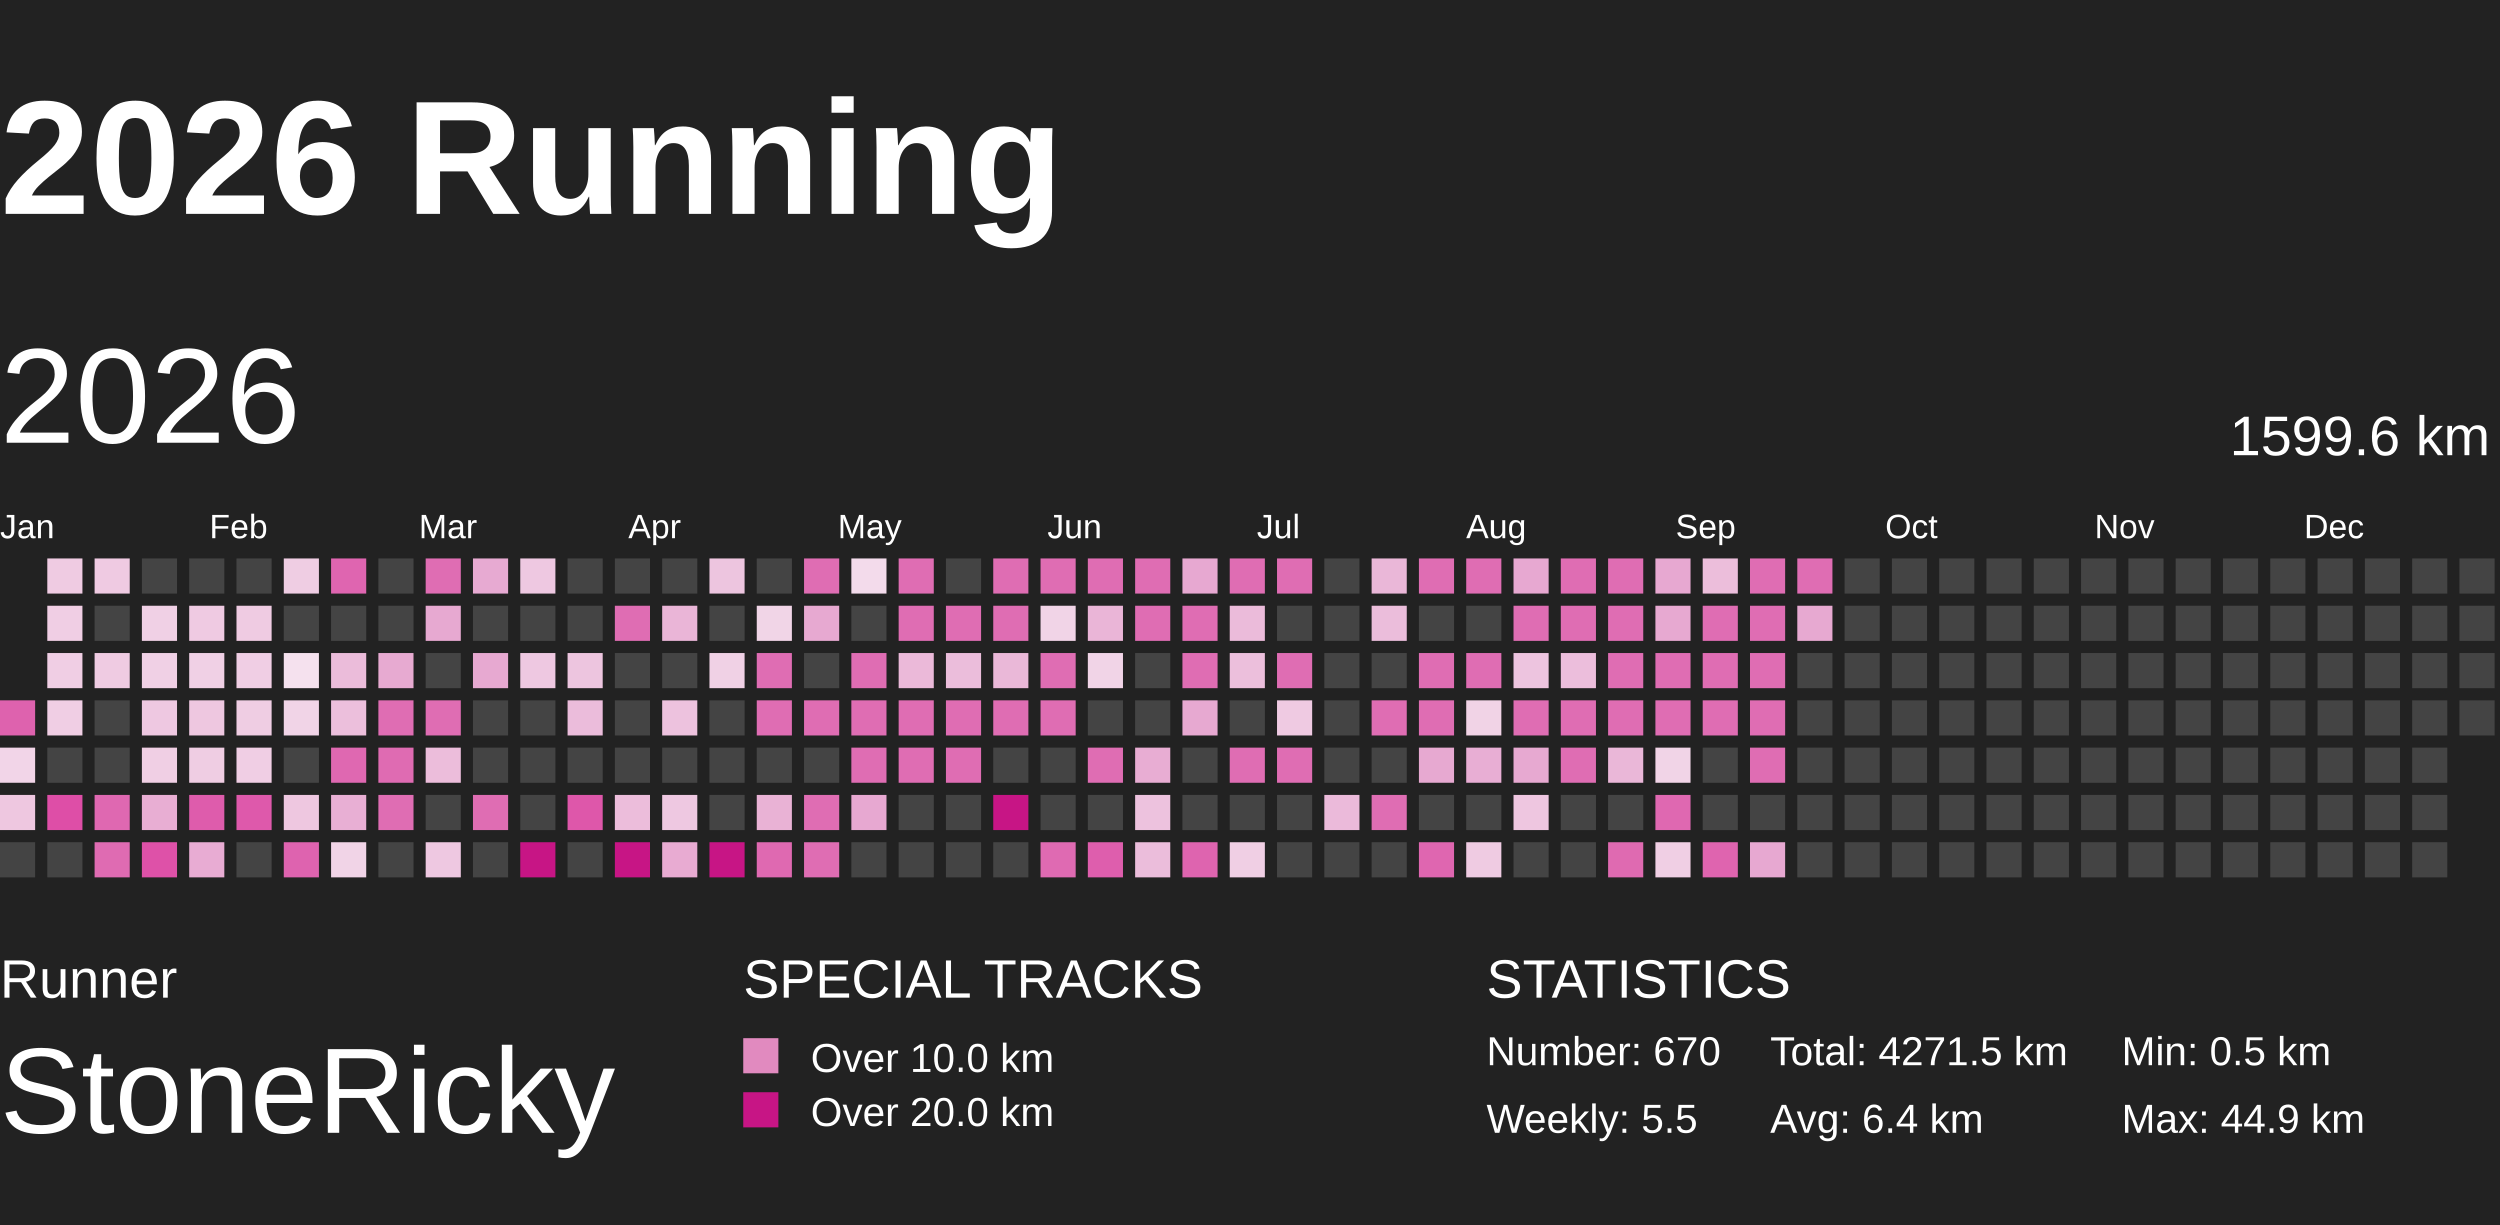
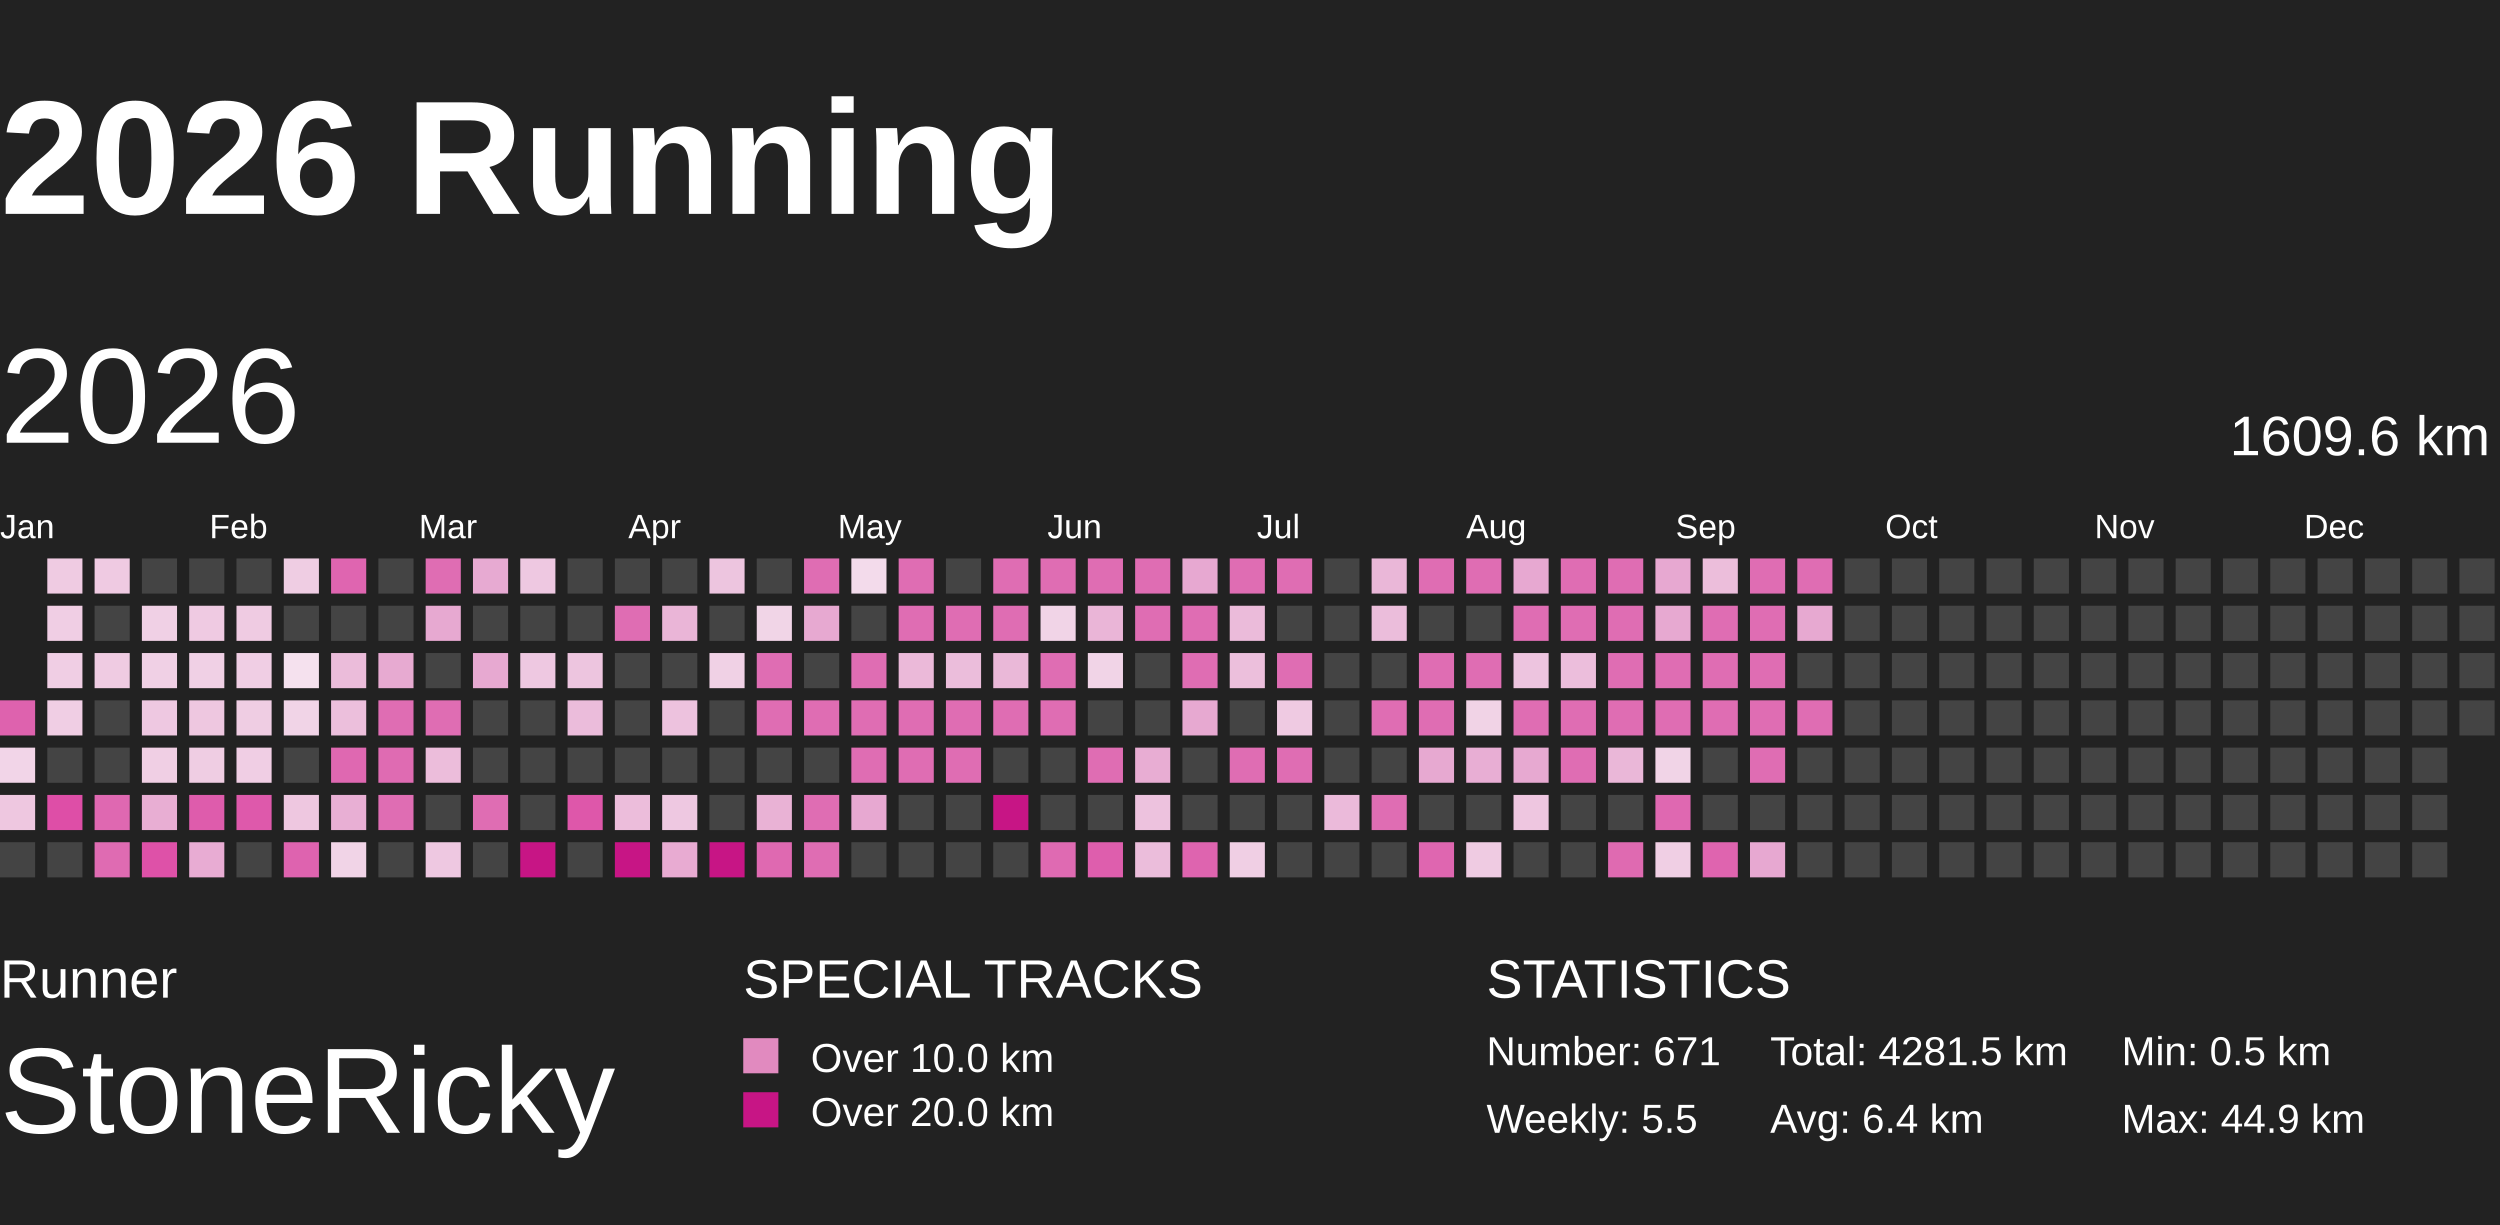
<svg xmlns="http://www.w3.org/2000/svg" baseProfile="full" height="98mm" version="1.1" viewBox="10,9,185,81" width="200mm">
  <defs>
    <pattern height="2" id="indoor-stripe" patternUnits="userSpaceOnUse" width="2">
      <line stroke="white" stroke-opacity="0.45" stroke-width="0.5" x1="0" x2="2" y1="2" y2="0" />
    </pattern>
  </defs>
  <rect fill="#222222" height="98" width="200" x="0" y="0" />
  <text fill="#FFFFFF" style="font-size:12px; font-family:Arial; font-weight:bold;" x="10" y="20">2026 Running</text>
  <text fill="#FFFFFF" style="font-size:4px; font-family:Arial" x="10" y="78">Runner</text>
  <text fill="#FFFFFF" style="font-size:9px; font-family:Arial" x="10" y="88">StoneRicky</text>
  <text fill="#FFFFFF" style="font-size:4px; font-family:Arial" x="65" y="78">SPECIAL TRACKS</text>
  <rect fill="#E18ABF" height="2.6" width="2.6" x="65" y="81" />
  <text fill="#FFFFFF" style="font-size:3px; font-family:Arial" x="70" y="83.5">Over 10.0 km</text>
  <rect fill="#C71585" height="2.6" width="2.6" x="65" y="85" />
  <text fill="#FFFFFF" style="font-size:3px; font-family:Arial" x="70" y="87.5">Over 20.0 km</text>
  <text fill="#FFFFFF" style="font-size:4px; font-family:Arial" x="120" y="78">STATISTICS</text>
-   <text fill="#FFFFFF" style="font-size:3px; font-family:Arial" x="120" y="83">Number: 670</text>
+   <text fill="#FFFFFF" style="font-size:3px; font-family:Arial" x="120" y="83">Number: 671</text>
  <text fill="#FFFFFF" style="font-size:3px; font-family:Arial" x="120" y="88">Weekly: 5.5</text>
-   <text fill="#FFFFFF" style="font-size:3px; font-family:Arial" x="141" y="83">Total: 4271.5 km</text>
+   <text fill="#FFFFFF" style="font-size:3px; font-family:Arial" x="141" y="83">Total: 4281.5 km</text>
  <text fill="#FFFFFF" style="font-size:3px; font-family:Arial" x="141" y="88">Avg: 6.4 km</text>
  <text fill="#FFFFFF" style="font-size:3px; font-family:Arial" x="167" y="83">Min: 0.5 km</text>
  <text fill="#FFFFFF" style="font-size:3px; font-family:Arial" x="167" y="88">Max: 44.9 km</text>
  <text dominant-baseline="hanging" fill="#FFFFFF" style="font-size:10.0px; font-family:Arial;" x="10" y="30">2026</text>
-   <text dominant-baseline="hanging" fill="#FFFFFF" style="font-size:4.125px; font-family:Arial;" x="175" y="35">1599.6 km</text>
+   <text dominant-baseline="hanging" fill="#FFFFFF" style="font-size:4.125px; font-family:Arial;" x="175" y="35">1609.6 km</text>
  <text fill="#FFFFFF" style="font-size:2.5px; font-family:Arial" x="10.0" y="44">Jan</text>
  <text fill="#FFFFFF" style="font-size:2.5px; font-family:Arial" x="25.5" y="44">Feb</text>
  <text fill="#FFFFFF" style="font-size:2.5px; font-family:Arial" x="41.0" y="44">Mar</text>
  <text fill="#FFFFFF" style="font-size:2.5px; font-family:Arial" x="56.5" y="44">Apr</text>
  <text fill="#FFFFFF" style="font-size:2.5px; font-family:Arial" x="72.0" y="44">May</text>
  <text fill="#FFFFFF" style="font-size:2.5px; font-family:Arial" x="87.5" y="44">Jun</text>
  <text fill="#FFFFFF" style="font-size:2.5px; font-family:Arial" x="103.0" y="44">Jul</text>
  <text fill="#FFFFFF" style="font-size:2.5px; font-family:Arial" x="118.5" y="44">Aug</text>
  <text fill="#FFFFFF" style="font-size:2.5px; font-family:Arial" x="134.0" y="44">Sep</text>
  <text fill="#FFFFFF" style="font-size:2.5px; font-family:Arial" x="149.5" y="44">Oct</text>
  <text fill="#FFFFFF" style="font-size:2.5px; font-family:Arial" x="165.0" y="44">Nov</text>
  <text fill="#FFFFFF" style="font-size:2.5px; font-family:Arial" x="180.5" y="44">Dec</text>
  <rect fill="#de62ae" height="2.6" width="2.6" x="10.0" y="56.0" />
  <rect fill="#f2d5e8" height="2.6" width="2.6" x="10.0" y="59.5" />
  <rect fill="#eec7e0" height="2.6" width="2.6" x="10.0" y="63.0" />
  <rect fill="#444444" height="2.6" width="2.6" x="10.0" y="66.5" />
  <rect fill="#efcbe2" height="2.6" width="2.6" x="13.5" y="45.5" />
  <rect fill="#f0cee4" height="2.6" width="2.6" x="13.5" y="49.0" />
  <rect fill="#f0cee4" height="2.6" width="2.6" x="13.5" y="52.5" />
  <rect fill="#f0cee4" height="2.6" width="2.6" x="13.5" y="56.0" />
  <rect fill="#444444" height="2.6" width="2.6" x="13.5" y="59.5" />
  <rect fill="#de4ea7" height="2.6" width="2.6" x="13.5" y="63.0" />
  <rect fill="#444444" height="2.6" width="2.6" x="13.5" y="66.5" />
  <rect fill="#efcae2" height="2.6" width="2.6" x="17.0" y="45.5" />
  <rect fill="#444444" height="2.6" width="2.6" x="17.0" y="49.0" />
  <rect fill="#efcbe2" height="2.6" width="2.6" x="17.0" y="52.5" />
  <rect fill="#444444" height="2.6" width="2.6" x="17.0" y="56.0" />
  <rect fill="#444444" height="2.6" width="2.6" x="17.0" y="59.5" />
  <rect fill="#df68b1" height="2.6" width="2.6" x="17.0" y="63.0" />
  <rect fill="#df6bb2" height="2.6" width="2.6" x="17.0" y="66.5" />
  <rect fill="#444444" height="2.6" width="2.6" x="20.5" y="45.5" />
  <rect fill="#f0d0e5" height="2.6" width="2.6" x="20.5" y="49.0" />
  <rect fill="#f0d0e5" height="2.6" width="2.6" x="20.5" y="52.5" />
  <rect fill="#eec8e1" height="2.6" width="2.6" x="20.5" y="56.0" />
  <rect fill="#f0cfe4" height="2.6" width="2.6" x="20.5" y="59.5" />
  <rect fill="#e8aed3" height="2.6" width="2.6" x="20.5" y="63.0" />
  <rect fill="#de51a8" height="2.6" width="2.6" x="20.5" y="66.5" />
  <rect fill="#444444" height="2.6" width="2.6" x="24.0" y="45.5" />
  <rect fill="#efcae2" height="2.6" width="2.6" x="24.0" y="49.0" />
  <rect fill="#f0d0e5" height="2.6" width="2.6" x="24.0" y="52.5" />
  <rect fill="#eec7e0" height="2.6" width="2.6" x="24.0" y="56.0" />
  <rect fill="#efcde3" height="2.6" width="2.6" x="24.0" y="59.5" />
  <rect fill="#de5cac" height="2.6" width="2.6" x="24.0" y="63.0" />
  <rect fill="#e8acd3" height="2.6" width="2.6" x="24.0" y="66.5" />
  <rect fill="#444444" height="2.6" width="2.6" x="27.5" y="45.5" />
  <rect fill="#efcbe2" height="2.6" width="2.6" x="27.5" y="49.0" />
  <rect fill="#f0cee4" height="2.6" width="2.6" x="27.5" y="52.5" />
  <rect fill="#efcde3" height="2.6" width="2.6" x="27.5" y="56.0" />
  <rect fill="#f0cee4" height="2.6" width="2.6" x="27.5" y="59.5" />
  <rect fill="#de59ab" height="2.6" width="2.6" x="27.5" y="63.0" />
  <rect fill="#444444" height="2.6" width="2.6" x="27.5" y="66.5" />
  <rect fill="#efcde3" height="2.6" width="2.6" x="31.0" y="45.5" />
  <rect fill="#444444" height="2.6" width="2.6" x="31.0" y="49.0" />
  <rect fill="#f5e1ee" height="2.6" width="2.6" x="31.0" y="52.5" />
  <rect fill="#f1d4e7" height="2.6" width="2.6" x="31.0" y="56.0" />
  <rect fill="#444444" height="2.6" width="2.6" x="31.0" y="59.5" />
  <rect fill="#eec7e0" height="2.6" width="2.6" x="31.0" y="63.0" />
  <rect fill="#de63af" height="2.6" width="2.6" x="31.0" y="66.5" />
  <rect fill="#df65b0" height="2.6" width="2.6" x="34.5" y="45.5" />
  <rect fill="#444444" height="2.6" width="2.6" x="34.5" y="49.0" />
  <rect fill="#ebbcda" height="2.6" width="2.6" x="34.5" y="52.5" />
  <rect fill="#ecbfdc" height="2.6" width="2.6" x="34.5" y="56.0" />
  <rect fill="#df68b1" height="2.6" width="2.6" x="34.5" y="59.5" />
  <rect fill="#e8afd4" height="2.6" width="2.6" x="34.5" y="63.0" />
  <rect fill="#f1d4e7" height="2.6" width="2.6" x="34.5" y="66.5" />
  <rect fill="#444444" height="2.6" width="2.6" x="38.0" y="45.5" />
  <rect fill="#444444" height="2.6" width="2.6" x="38.0" y="49.0" />
  <rect fill="#e7aad1" height="2.6" width="2.6" x="38.0" y="52.5" />
  <rect fill="#df6db3" height="2.6" width="2.6" x="38.0" y="56.0" />
  <rect fill="#df6bb2" height="2.6" width="2.6" x="38.0" y="59.5" />
  <rect fill="#df6db3" height="2.6" width="2.6" x="38.0" y="63.0" />
  <rect fill="#444444" height="2.6" width="2.6" x="38.0" y="66.5" />
  <rect fill="#df6db3" height="2.6" width="2.6" x="41.5" y="45.5" />
  <rect fill="#e7a9d1" height="2.6" width="2.6" x="41.5" y="49.0" />
  <rect fill="#444444" height="2.6" width="2.6" x="41.5" y="52.5" />
  <rect fill="#df6db3" height="2.6" width="2.6" x="41.5" y="56.0" />
  <rect fill="#ecbddb" height="2.6" width="2.6" x="41.5" y="59.5" />
  <rect fill="#444444" height="2.6" width="2.6" x="41.5" y="63.0" />
  <rect fill="#eec8e1" height="2.6" width="2.6" x="41.5" y="66.5" />
  <rect fill="#e7aad2" height="2.6" width="2.6" x="45.0" y="45.5" />
  <rect fill="#444444" height="2.6" width="2.6" x="45.0" y="49.0" />
  <rect fill="#e7a9d1" height="2.6" width="2.6" x="45.0" y="52.5" />
  <rect fill="#444444" height="2.6" width="2.6" x="45.0" y="56.0" />
  <rect fill="#444444" height="2.6" width="2.6" x="45.0" y="59.5" />
  <rect fill="#df6db3" height="2.6" width="2.6" x="45.0" y="63.0" />
  <rect fill="#444444" height="2.6" width="2.6" x="45.0" y="66.5" />
  <rect fill="#eec8e1" height="2.6" width="2.6" x="48.5" y="45.5" />
  <rect fill="#444444" height="2.6" width="2.6" x="48.5" y="49.0" />
  <rect fill="#eec8e1" height="2.6" width="2.6" x="48.5" y="52.5" />
  <rect fill="#444444" height="2.6" width="2.6" x="48.5" y="56.0" />
  <rect fill="#444444" height="2.6" width="2.6" x="48.5" y="59.5" />
  <rect fill="#444444" height="2.6" width="2.6" x="48.5" y="63.0" />
  <rect fill="#C71585" height="2.6" width="2.6" x="48.5" y="66.5" />
  <rect fill="#444444" height="2.6" width="2.6" x="52.0" y="45.5" />
  <rect fill="#444444" height="2.6" width="2.6" x="52.0" y="49.0" />
  <rect fill="#edc5df" height="2.6" width="2.6" x="52.0" y="52.5" />
  <rect fill="#ebbcdb" height="2.6" width="2.6" x="52.0" y="56.0" />
  <rect fill="#444444" height="2.6" width="2.6" x="52.0" y="59.5" />
  <rect fill="#de57aa" height="2.6" width="2.6" x="52.0" y="63.0" />
  <rect fill="#444444" height="2.6" width="2.6" x="52.0" y="66.5" />
  <rect fill="#444444" height="2.6" width="2.6" x="55.5" y="45.5" />
  <rect fill="#df6db3" height="2.6" width="2.6" x="55.5" y="49.0" />
  <rect fill="#444444" height="2.6" width="2.6" x="55.5" y="52.5" />
  <rect fill="#444444" height="2.6" width="2.6" x="55.5" y="56.0" />
  <rect fill="#444444" height="2.6" width="2.6" x="55.5" y="59.5" />
  <rect fill="#ecbddb" height="2.6" width="2.6" x="55.5" y="63.0" />
  <rect fill="#C71585" height="2.6" width="2.6" x="55.5" y="66.5" />
  <rect fill="#444444" height="2.6" width="2.6" x="59.0" y="45.5" />
  <rect fill="#eab5d7" height="2.6" width="2.6" x="59.0" y="49.0" />
  <rect fill="#444444" height="2.6" width="2.6" x="59.0" y="52.5" />
  <rect fill="#edc2de" height="2.6" width="2.6" x="59.0" y="56.0" />
  <rect fill="#444444" height="2.6" width="2.6" x="59.0" y="59.5" />
  <rect fill="#eec8e1" height="2.6" width="2.6" x="59.0" y="63.0" />
  <rect fill="#e8abd2" height="2.6" width="2.6" x="59.0" y="66.5" />
  <rect fill="#edc5df" height="2.6" width="2.6" x="62.5" y="45.5" />
  <rect fill="#444444" height="2.6" width="2.6" x="62.5" y="49.0" />
  <rect fill="#f0d1e5" height="2.6" width="2.6" x="62.5" y="52.5" />
  <rect fill="#444444" height="2.6" width="2.6" x="62.5" y="56.0" />
  <rect fill="#444444" height="2.6" width="2.6" x="62.5" y="59.5" />
  <rect fill="#444444" height="2.6" width="2.6" x="62.5" y="63.0" />
  <rect fill="#C71585" height="2.6" width="2.6" x="62.5" y="66.5" />
  <rect fill="#444444" height="2.6" width="2.6" x="66.0" y="45.5" />
  <rect fill="#f1d5e7" height="2.6" width="2.6" x="66.0" y="49.0" />
  <rect fill="#df6db3" height="2.6" width="2.6" x="66.0" y="52.5" />
  <rect fill="#df6db3" height="2.6" width="2.6" x="66.0" y="56.0" />
  <rect fill="#444444" height="2.6" width="2.6" x="66.0" y="59.5" />
  <rect fill="#e9b2d5" height="2.6" width="2.6" x="66.0" y="63.0" />
  <rect fill="#df69b1" height="2.6" width="2.6" x="66.0" y="66.5" />
  <rect fill="#df6db3" height="2.6" width="2.6" x="69.5" y="45.5" />
  <rect fill="#e7a9d1" height="2.6" width="2.6" x="69.5" y="49.0" />
  <rect fill="#444444" height="2.6" width="2.6" x="69.5" y="52.5" />
  <rect fill="#df6db3" height="2.6" width="2.6" x="69.5" y="56.0" />
  <rect fill="#444444" height="2.6" width="2.6" x="69.5" y="59.5" />
  <rect fill="#df6db3" height="2.6" width="2.6" x="69.5" y="63.0" />
  <rect fill="#df6db3" height="2.6" width="2.6" x="69.5" y="66.5" />
  <rect fill="#f3dbeb" height="2.6" width="2.6" x="73.0" y="45.5" />
  <rect fill="#444444" height="2.6" width="2.6" x="73.0" y="49.0" />
  <rect fill="#df6db3" height="2.6" width="2.6" x="73.0" y="52.5" />
  <rect fill="#df6db3" height="2.6" width="2.6" x="73.0" y="56.0" />
  <rect fill="#df6db3" height="2.6" width="2.6" x="73.0" y="59.5" />
  <rect fill="#e7a8d1" height="2.6" width="2.6" x="73.0" y="63.0" />
  <rect fill="#444444" height="2.6" width="2.6" x="73.0" y="66.5" />
  <rect fill="#df6db3" height="2.6" width="2.6" x="76.5" y="45.5" />
  <rect fill="#df6db3" height="2.6" width="2.6" x="76.5" y="49.0" />
  <rect fill="#ebb9d9" height="2.6" width="2.6" x="76.5" y="52.5" />
  <rect fill="#df6db3" height="2.6" width="2.6" x="76.5" y="56.0" />
  <rect fill="#df6db3" height="2.6" width="2.6" x="76.5" y="59.5" />
  <rect fill="#444444" height="2.6" width="2.6" x="76.5" y="63.0" />
  <rect fill="#444444" height="2.6" width="2.6" x="76.5" y="66.5" />
  <rect fill="#444444" height="2.6" width="2.6" x="80.0" y="45.5" />
  <rect fill="#df6db3" height="2.6" width="2.6" x="80.0" y="49.0" />
  <rect fill="#ebbddb" height="2.6" width="2.6" x="80.0" y="52.5" />
  <rect fill="#df6db3" height="2.6" width="2.6" x="80.0" y="56.0" />
  <rect fill="#df6db3" height="2.6" width="2.6" x="80.0" y="59.5" />
  <rect fill="#444444" height="2.6" width="2.6" x="80.0" y="63.0" />
  <rect fill="#444444" height="2.6" width="2.6" x="80.0" y="66.5" />
  <rect fill="#df6db3" height="2.6" width="2.6" x="83.5" y="45.5" />
  <rect fill="#df6db3" height="2.6" width="2.6" x="83.5" y="49.0" />
  <rect fill="#eab8d8" height="2.6" width="2.6" x="83.5" y="52.5" />
  <rect fill="#df6db3" height="2.6" width="2.6" x="83.5" y="56.0" />
  <rect fill="#444444" height="2.6" width="2.6" x="83.5" y="59.5" />
  <rect fill="#C71585" height="2.6" width="2.6" x="83.5" y="63.0" />
  <rect fill="#444444" height="2.6" width="2.6" x="83.5" y="66.5" />
  <rect fill="#df6db3" height="2.6" width="2.6" x="87.0" y="45.5" />
  <rect fill="#f1d4e7" height="2.6" width="2.6" x="87.0" y="49.0" />
  <rect fill="#df6db3" height="2.6" width="2.6" x="87.0" y="52.5" />
  <rect fill="#df6db3" height="2.6" width="2.6" x="87.0" y="56.0" />
  <rect fill="#444444" height="2.6" width="2.6" x="87.0" y="59.5" />
  <rect fill="#444444" height="2.6" width="2.6" x="87.0" y="63.0" />
  <rect fill="#df6ab2" height="2.6" width="2.6" x="87.0" y="66.5" />
  <rect fill="#df6db3" height="2.6" width="2.6" x="90.5" y="45.5" />
  <rect fill="#eab5d7" height="2.6" width="2.6" x="90.5" y="49.0" />
  <rect fill="#f1d4e7" height="2.6" width="2.6" x="90.5" y="52.5" />
  <rect fill="#444444" height="2.6" width="2.6" x="90.5" y="56.0" />
  <rect fill="#df6db3" height="2.6" width="2.6" x="90.5" y="59.5" />
  <rect fill="#444444" height="2.6" width="2.6" x="90.5" y="63.0" />
  <rect fill="#de5ead" height="2.6" width="2.6" x="90.5" y="66.5" />
  <rect fill="#df6db3" height="2.6" width="2.6" x="94.0" y="45.5" />
  <rect fill="#df6db3" height="2.6" width="2.6" x="94.0" y="49.0" />
  <rect fill="#444444" height="2.6" width="2.6" x="94.0" y="52.5" />
  <rect fill="#444444" height="2.6" width="2.6" x="94.0" y="56.0" />
  <rect fill="#e8add3" height="2.6" width="2.6" x="94.0" y="59.5" />
  <rect fill="#edc2de" height="2.6" width="2.6" x="94.0" y="63.0" />
  <rect fill="#ebbddb" height="2.6" width="2.6" x="94.0" y="66.5" />
  <rect fill="#e7a8d1" height="2.6" width="2.6" x="97.5" y="45.5" />
  <rect fill="#df6db3" height="2.6" width="2.6" x="97.5" y="49.0" />
  <rect fill="#df6db3" height="2.6" width="2.6" x="97.5" y="52.5" />
  <rect fill="#e7a9d1" height="2.6" width="2.6" x="97.5" y="56.0" />
  <rect fill="#444444" height="2.6" width="2.6" x="97.5" y="59.5" />
  <rect fill="#444444" height="2.6" width="2.6" x="97.5" y="63.0" />
  <rect fill="#de64af" height="2.6" width="2.6" x="97.5" y="66.5" />
  <rect fill="#df6db3" height="2.6" width="2.6" x="101.0" y="45.5" />
  <rect fill="#ebbbda" height="2.6" width="2.6" x="101.0" y="49.0" />
  <rect fill="#ecbfdc" height="2.6" width="2.6" x="101.0" y="52.5" />
  <rect fill="#444444" height="2.6" width="2.6" x="101.0" y="56.0" />
  <rect fill="#df6db3" height="2.6" width="2.6" x="101.0" y="59.5" />
  <rect fill="#444444" height="2.6" width="2.6" x="101.0" y="63.0" />
  <rect fill="#f0cfe4" height="2.6" width="2.6" x="101.0" y="66.5" />
  <rect fill="#df6db3" height="2.6" width="2.6" x="104.5" y="45.5" />
  <rect fill="#444444" height="2.6" width="2.6" x="104.5" y="49.0" />
  <rect fill="#df6db3" height="2.6" width="2.6" x="104.5" y="52.5" />
  <rect fill="#efcae2" height="2.6" width="2.6" x="104.5" y="56.0" />
  <rect fill="#df6db3" height="2.6" width="2.6" x="104.5" y="59.5" />
  <rect fill="#444444" height="2.6" width="2.6" x="104.5" y="63.0" />
  <rect fill="#444444" height="2.6" width="2.6" x="104.5" y="66.5" />
  <rect fill="#444444" height="2.6" width="2.6" x="108.0" y="45.5" />
  <rect fill="#444444" height="2.6" width="2.6" x="108.0" y="49.0" />
  <rect fill="#444444" height="2.6" width="2.6" x="108.0" y="52.5" />
  <rect fill="#444444" height="2.6" width="2.6" x="108.0" y="56.0" />
  <rect fill="#444444" height="2.6" width="2.6" x="108.0" y="59.5" />
  <rect fill="#ebbada" height="2.6" width="2.6" x="108.0" y="63.0" />
  <rect fill="#444444" height="2.6" width="2.6" x="108.0" y="66.5" />
  <rect fill="#eab7d8" height="2.6" width="2.6" x="111.5" y="45.5" />
  <rect fill="#ebbddb" height="2.6" width="2.6" x="111.5" y="49.0" />
  <rect fill="#444444" height="2.6" width="2.6" x="111.5" y="52.5" />
  <rect fill="#df6db3" height="2.6" width="2.6" x="111.5" y="56.0" />
  <rect fill="#444444" height="2.6" width="2.6" x="111.5" y="59.5" />
  <rect fill="#df6db3" height="2.6" width="2.6" x="111.5" y="63.0" />
  <rect fill="#444444" height="2.6" width="2.6" x="111.5" y="66.5" />
  <rect fill="#df6db3" height="2.6" width="2.6" x="115.0" y="45.5" />
  <rect fill="#444444" height="2.6" width="2.6" x="115.0" y="49.0" />
  <rect fill="#df6db3" height="2.6" width="2.6" x="115.0" y="52.5" />
  <rect fill="#df6db3" height="2.6" width="2.6" x="115.0" y="56.0" />
  <rect fill="#e7a9d1" height="2.6" width="2.6" x="115.0" y="59.5" />
  <rect fill="#444444" height="2.6" width="2.6" x="115.0" y="63.0" />
  <rect fill="#df66b0" height="2.6" width="2.6" x="115.0" y="66.5" />
  <rect fill="#df6db3" height="2.6" width="2.6" x="118.5" y="45.5" />
  <rect fill="#444444" height="2.6" width="2.6" x="118.5" y="49.0" />
  <rect fill="#df6db3" height="2.6" width="2.6" x="118.5" y="52.5" />
  <rect fill="#f1d3e6" height="2.6" width="2.6" x="118.5" y="56.0" />
  <rect fill="#e8aed4" height="2.6" width="2.6" x="118.5" y="59.5" />
  <rect fill="#444444" height="2.6" width="2.6" x="118.5" y="63.0" />
  <rect fill="#efcbe2" height="2.6" width="2.6" x="118.5" y="66.5" />
  <rect fill="#e7a8d1" height="2.6" width="2.6" x="122.0" y="45.5" />
  <rect fill="#df6db3" height="2.6" width="2.6" x="122.0" y="49.0" />
  <rect fill="#edc4df" height="2.6" width="2.6" x="122.0" y="52.5" />
  <rect fill="#df6db3" height="2.6" width="2.6" x="122.0" y="56.0" />
  <rect fill="#e7a9d1" height="2.6" width="2.6" x="122.0" y="59.5" />
  <rect fill="#eec6e0" height="2.6" width="2.6" x="122.0" y="63.0" />
  <rect fill="#444444" height="2.6" width="2.6" x="122.0" y="66.5" />
  <rect fill="#df6db3" height="2.6" width="2.6" x="125.5" y="45.5" />
  <rect fill="#df6db3" height="2.6" width="2.6" x="125.5" y="49.0" />
  <rect fill="#ecbedc" height="2.6" width="2.6" x="125.5" y="52.5" />
  <rect fill="#df6db3" height="2.6" width="2.6" x="125.5" y="56.0" />
  <rect fill="#df6db3" height="2.6" width="2.6" x="125.5" y="59.5" />
  <rect fill="#444444" height="2.6" width="2.6" x="125.5" y="63.0" />
  <rect fill="#444444" height="2.6" width="2.6" x="125.5" y="66.5" />
  <rect fill="#df6db3" height="2.6" width="2.6" x="129.0" y="45.5" />
  <rect fill="#df6db3" height="2.6" width="2.6" x="129.0" y="49.0" />
  <rect fill="#df6db3" height="2.6" width="2.6" x="129.0" y="52.5" />
  <rect fill="#df6db3" height="2.6" width="2.6" x="129.0" y="56.0" />
  <rect fill="#eab7d8" height="2.6" width="2.6" x="129.0" y="59.5" />
  <rect fill="#444444" height="2.6" width="2.6" x="129.0" y="63.0" />
  <rect fill="#df6ab1" height="2.6" width="2.6" x="129.0" y="66.5" />
  <rect fill="#e7a8d1" height="2.6" width="2.6" x="132.5" y="45.5" />
  <rect fill="#e7a9d1" height="2.6" width="2.6" x="132.5" y="49.0" />
  <rect fill="#df6db3" height="2.6" width="2.6" x="132.5" y="52.5" />
  <rect fill="#df6db3" height="2.6" width="2.6" x="132.5" y="56.0" />
  <rect fill="#f1d4e7" height="2.6" width="2.6" x="132.5" y="59.5" />
  <rect fill="#df68b1" height="2.6" width="2.6" x="132.5" y="63.0" />
  <rect fill="#f0cfe4" height="2.6" width="2.6" x="132.5" y="66.5" />
  <rect fill="#ecbedb" height="2.6" width="2.6" x="136.0" y="45.5" />
  <rect fill="#df6db3" height="2.6" width="2.6" x="136.0" y="49.0" />
  <rect fill="#df6db3" height="2.6" width="2.6" x="136.0" y="52.5" />
  <rect fill="#df6db3" height="2.6" width="2.6" x="136.0" y="56.0" />
  <rect fill="#444444" height="2.6" width="2.6" x="136.0" y="59.5" />
  <rect fill="#444444" height="2.6" width="2.6" x="136.0" y="63.0" />
  <rect fill="#df64af" height="2.6" width="2.6" x="136.0" y="66.5" />
  <rect fill="#df6db3" height="2.6" width="2.6" x="139.5" y="45.5" />
  <rect fill="#df6db3" height="2.6" width="2.6" x="139.5" y="49.0" />
  <rect fill="#df6db3" height="2.6" width="2.6" x="139.5" y="52.5" />
  <rect fill="#df6db3" height="2.6" width="2.6" x="139.5" y="56.0" />
  <rect fill="#df6db3" height="2.6" width="2.6" x="139.5" y="59.5" />
  <rect fill="#444444" height="2.6" width="2.6" x="139.5" y="63.0" />
  <rect fill="#e7a8d1" height="2.6" width="2.6" x="139.5" y="66.5" />
  <rect fill="#df6db3" height="2.6" width="2.6" x="143.0" y="45.5" />
  <rect fill="#e7a9d1" height="2.6" width="2.6" x="143.0" y="49.0" />
  <rect fill="#444444" height="2.6" width="2.6" x="143.0" y="52.5" />
-   <rect fill="#444444" height="2.6" width="2.6" x="143.0" y="56.0" />
+   <rect fill="#df6db3" height="2.6" width="2.6" x="143.0" y="56.0" />
  <rect fill="#444444" height="2.6" width="2.6" x="143.0" y="59.5" />
  <rect fill="#444444" height="2.6" width="2.6" x="143.0" y="63.0" />
  <rect fill="#444444" height="2.6" width="2.6" x="143.0" y="66.5" />
  <rect fill="#444444" height="2.6" width="2.6" x="146.5" y="45.5" />
  <rect fill="#444444" height="2.6" width="2.6" x="146.5" y="49.0" />
  <rect fill="#444444" height="2.6" width="2.6" x="146.5" y="52.5" />
  <rect fill="#444444" height="2.6" width="2.6" x="146.5" y="56.0" />
  <rect fill="#444444" height="2.6" width="2.6" x="146.5" y="59.5" />
  <rect fill="#444444" height="2.6" width="2.6" x="146.5" y="63.0" />
  <rect fill="#444444" height="2.6" width="2.6" x="146.5" y="66.5" />
  <rect fill="#444444" height="2.6" width="2.6" x="150.0" y="45.5" />
  <rect fill="#444444" height="2.6" width="2.6" x="150.0" y="49.0" />
  <rect fill="#444444" height="2.6" width="2.6" x="150.0" y="52.5" />
  <rect fill="#444444" height="2.6" width="2.6" x="150.0" y="56.0" />
  <rect fill="#444444" height="2.6" width="2.6" x="150.0" y="59.5" />
  <rect fill="#444444" height="2.6" width="2.6" x="150.0" y="63.0" />
  <rect fill="#444444" height="2.6" width="2.6" x="150.0" y="66.5" />
  <rect fill="#444444" height="2.6" width="2.6" x="153.5" y="45.5" />
  <rect fill="#444444" height="2.6" width="2.6" x="153.5" y="49.0" />
  <rect fill="#444444" height="2.6" width="2.6" x="153.5" y="52.5" />
  <rect fill="#444444" height="2.6" width="2.6" x="153.5" y="56.0" />
  <rect fill="#444444" height="2.6" width="2.6" x="153.5" y="59.5" />
  <rect fill="#444444" height="2.6" width="2.6" x="153.5" y="63.0" />
  <rect fill="#444444" height="2.6" width="2.6" x="153.5" y="66.5" />
  <rect fill="#444444" height="2.6" width="2.6" x="157.0" y="45.5" />
  <rect fill="#444444" height="2.6" width="2.6" x="157.0" y="49.0" />
  <rect fill="#444444" height="2.6" width="2.6" x="157.0" y="52.5" />
  <rect fill="#444444" height="2.6" width="2.6" x="157.0" y="56.0" />
  <rect fill="#444444" height="2.6" width="2.6" x="157.0" y="59.5" />
  <rect fill="#444444" height="2.6" width="2.6" x="157.0" y="63.0" />
  <rect fill="#444444" height="2.6" width="2.6" x="157.0" y="66.5" />
  <rect fill="#444444" height="2.6" width="2.6" x="160.5" y="45.5" />
  <rect fill="#444444" height="2.6" width="2.6" x="160.5" y="49.0" />
  <rect fill="#444444" height="2.6" width="2.6" x="160.5" y="52.5" />
  <rect fill="#444444" height="2.6" width="2.6" x="160.5" y="56.0" />
  <rect fill="#444444" height="2.6" width="2.6" x="160.5" y="59.5" />
  <rect fill="#444444" height="2.6" width="2.6" x="160.5" y="63.0" />
  <rect fill="#444444" height="2.6" width="2.6" x="160.5" y="66.5" />
  <rect fill="#444444" height="2.6" width="2.6" x="164.0" y="45.5" />
  <rect fill="#444444" height="2.6" width="2.6" x="164.0" y="49.0" />
  <rect fill="#444444" height="2.6" width="2.6" x="164.0" y="52.5" />
  <rect fill="#444444" height="2.6" width="2.6" x="164.0" y="56.0" />
  <rect fill="#444444" height="2.6" width="2.6" x="164.0" y="59.5" />
  <rect fill="#444444" height="2.6" width="2.6" x="164.0" y="63.0" />
  <rect fill="#444444" height="2.6" width="2.6" x="164.0" y="66.5" />
  <rect fill="#444444" height="2.6" width="2.6" x="167.5" y="45.5" />
  <rect fill="#444444" height="2.6" width="2.6" x="167.5" y="49.0" />
  <rect fill="#444444" height="2.6" width="2.6" x="167.5" y="52.5" />
  <rect fill="#444444" height="2.6" width="2.6" x="167.5" y="56.0" />
  <rect fill="#444444" height="2.6" width="2.6" x="167.5" y="59.5" />
  <rect fill="#444444" height="2.6" width="2.6" x="167.5" y="63.0" />
  <rect fill="#444444" height="2.6" width="2.6" x="167.5" y="66.5" />
  <rect fill="#444444" height="2.6" width="2.6" x="171.0" y="45.5" />
  <rect fill="#444444" height="2.6" width="2.6" x="171.0" y="49.0" />
  <rect fill="#444444" height="2.6" width="2.6" x="171.0" y="52.5" />
  <rect fill="#444444" height="2.6" width="2.6" x="171.0" y="56.0" />
  <rect fill="#444444" height="2.6" width="2.6" x="171.0" y="59.5" />
  <rect fill="#444444" height="2.6" width="2.6" x="171.0" y="63.0" />
  <rect fill="#444444" height="2.6" width="2.6" x="171.0" y="66.5" />
  <rect fill="#444444" height="2.6" width="2.6" x="174.5" y="45.5" />
  <rect fill="#444444" height="2.6" width="2.6" x="174.5" y="49.0" />
  <rect fill="#444444" height="2.6" width="2.6" x="174.5" y="52.5" />
  <rect fill="#444444" height="2.6" width="2.6" x="174.5" y="56.0" />
  <rect fill="#444444" height="2.6" width="2.6" x="174.5" y="59.5" />
  <rect fill="#444444" height="2.6" width="2.6" x="174.5" y="63.0" />
  <rect fill="#444444" height="2.6" width="2.6" x="174.5" y="66.5" />
  <rect fill="#444444" height="2.6" width="2.6" x="178.0" y="45.5" />
  <rect fill="#444444" height="2.6" width="2.6" x="178.0" y="49.0" />
  <rect fill="#444444" height="2.6" width="2.6" x="178.0" y="52.5" />
  <rect fill="#444444" height="2.6" width="2.6" x="178.0" y="56.0" />
  <rect fill="#444444" height="2.6" width="2.6" x="178.0" y="59.5" />
  <rect fill="#444444" height="2.6" width="2.6" x="178.0" y="63.0" />
  <rect fill="#444444" height="2.6" width="2.6" x="178.0" y="66.5" />
  <rect fill="#444444" height="2.6" width="2.6" x="181.5" y="45.5" />
  <rect fill="#444444" height="2.6" width="2.6" x="181.5" y="49.0" />
  <rect fill="#444444" height="2.6" width="2.6" x="181.5" y="52.5" />
  <rect fill="#444444" height="2.6" width="2.6" x="181.5" y="56.0" />
  <rect fill="#444444" height="2.6" width="2.6" x="181.5" y="59.5" />
  <rect fill="#444444" height="2.6" width="2.6" x="181.5" y="63.0" />
  <rect fill="#444444" height="2.6" width="2.6" x="181.5" y="66.5" />
  <rect fill="#444444" height="2.6" width="2.6" x="185.0" y="45.5" />
  <rect fill="#444444" height="2.6" width="2.6" x="185.0" y="49.0" />
  <rect fill="#444444" height="2.6" width="2.6" x="185.0" y="52.5" />
  <rect fill="#444444" height="2.6" width="2.6" x="185.0" y="56.0" />
  <rect fill="#444444" height="2.6" width="2.6" x="185.0" y="59.5" />
  <rect fill="#444444" height="2.6" width="2.6" x="185.0" y="63.0" />
  <rect fill="#444444" height="2.6" width="2.6" x="185.0" y="66.5" />
  <rect fill="#444444" height="2.6" width="2.6" x="188.5" y="45.5" />
  <rect fill="#444444" height="2.6" width="2.6" x="188.5" y="49.0" />
  <rect fill="#444444" height="2.6" width="2.6" x="188.5" y="52.5" />
  <rect fill="#444444" height="2.6" width="2.6" x="188.5" y="56.0" />
  <rect fill="#444444" height="2.6" width="2.6" x="188.5" y="59.5" />
  <rect fill="#444444" height="2.6" width="2.6" x="188.5" y="63.0" />
  <rect fill="#444444" height="2.6" width="2.6" x="188.5" y="66.5" />
  <rect fill="#444444" height="2.6" width="2.6" x="192.0" y="45.5" />
  <rect fill="#444444" height="2.6" width="2.6" x="192.0" y="49.0" />
  <rect fill="#444444" height="2.6" width="2.6" x="192.0" y="52.5" />
  <rect fill="#444444" height="2.6" width="2.6" x="192.0" y="56.0" />
</svg>
